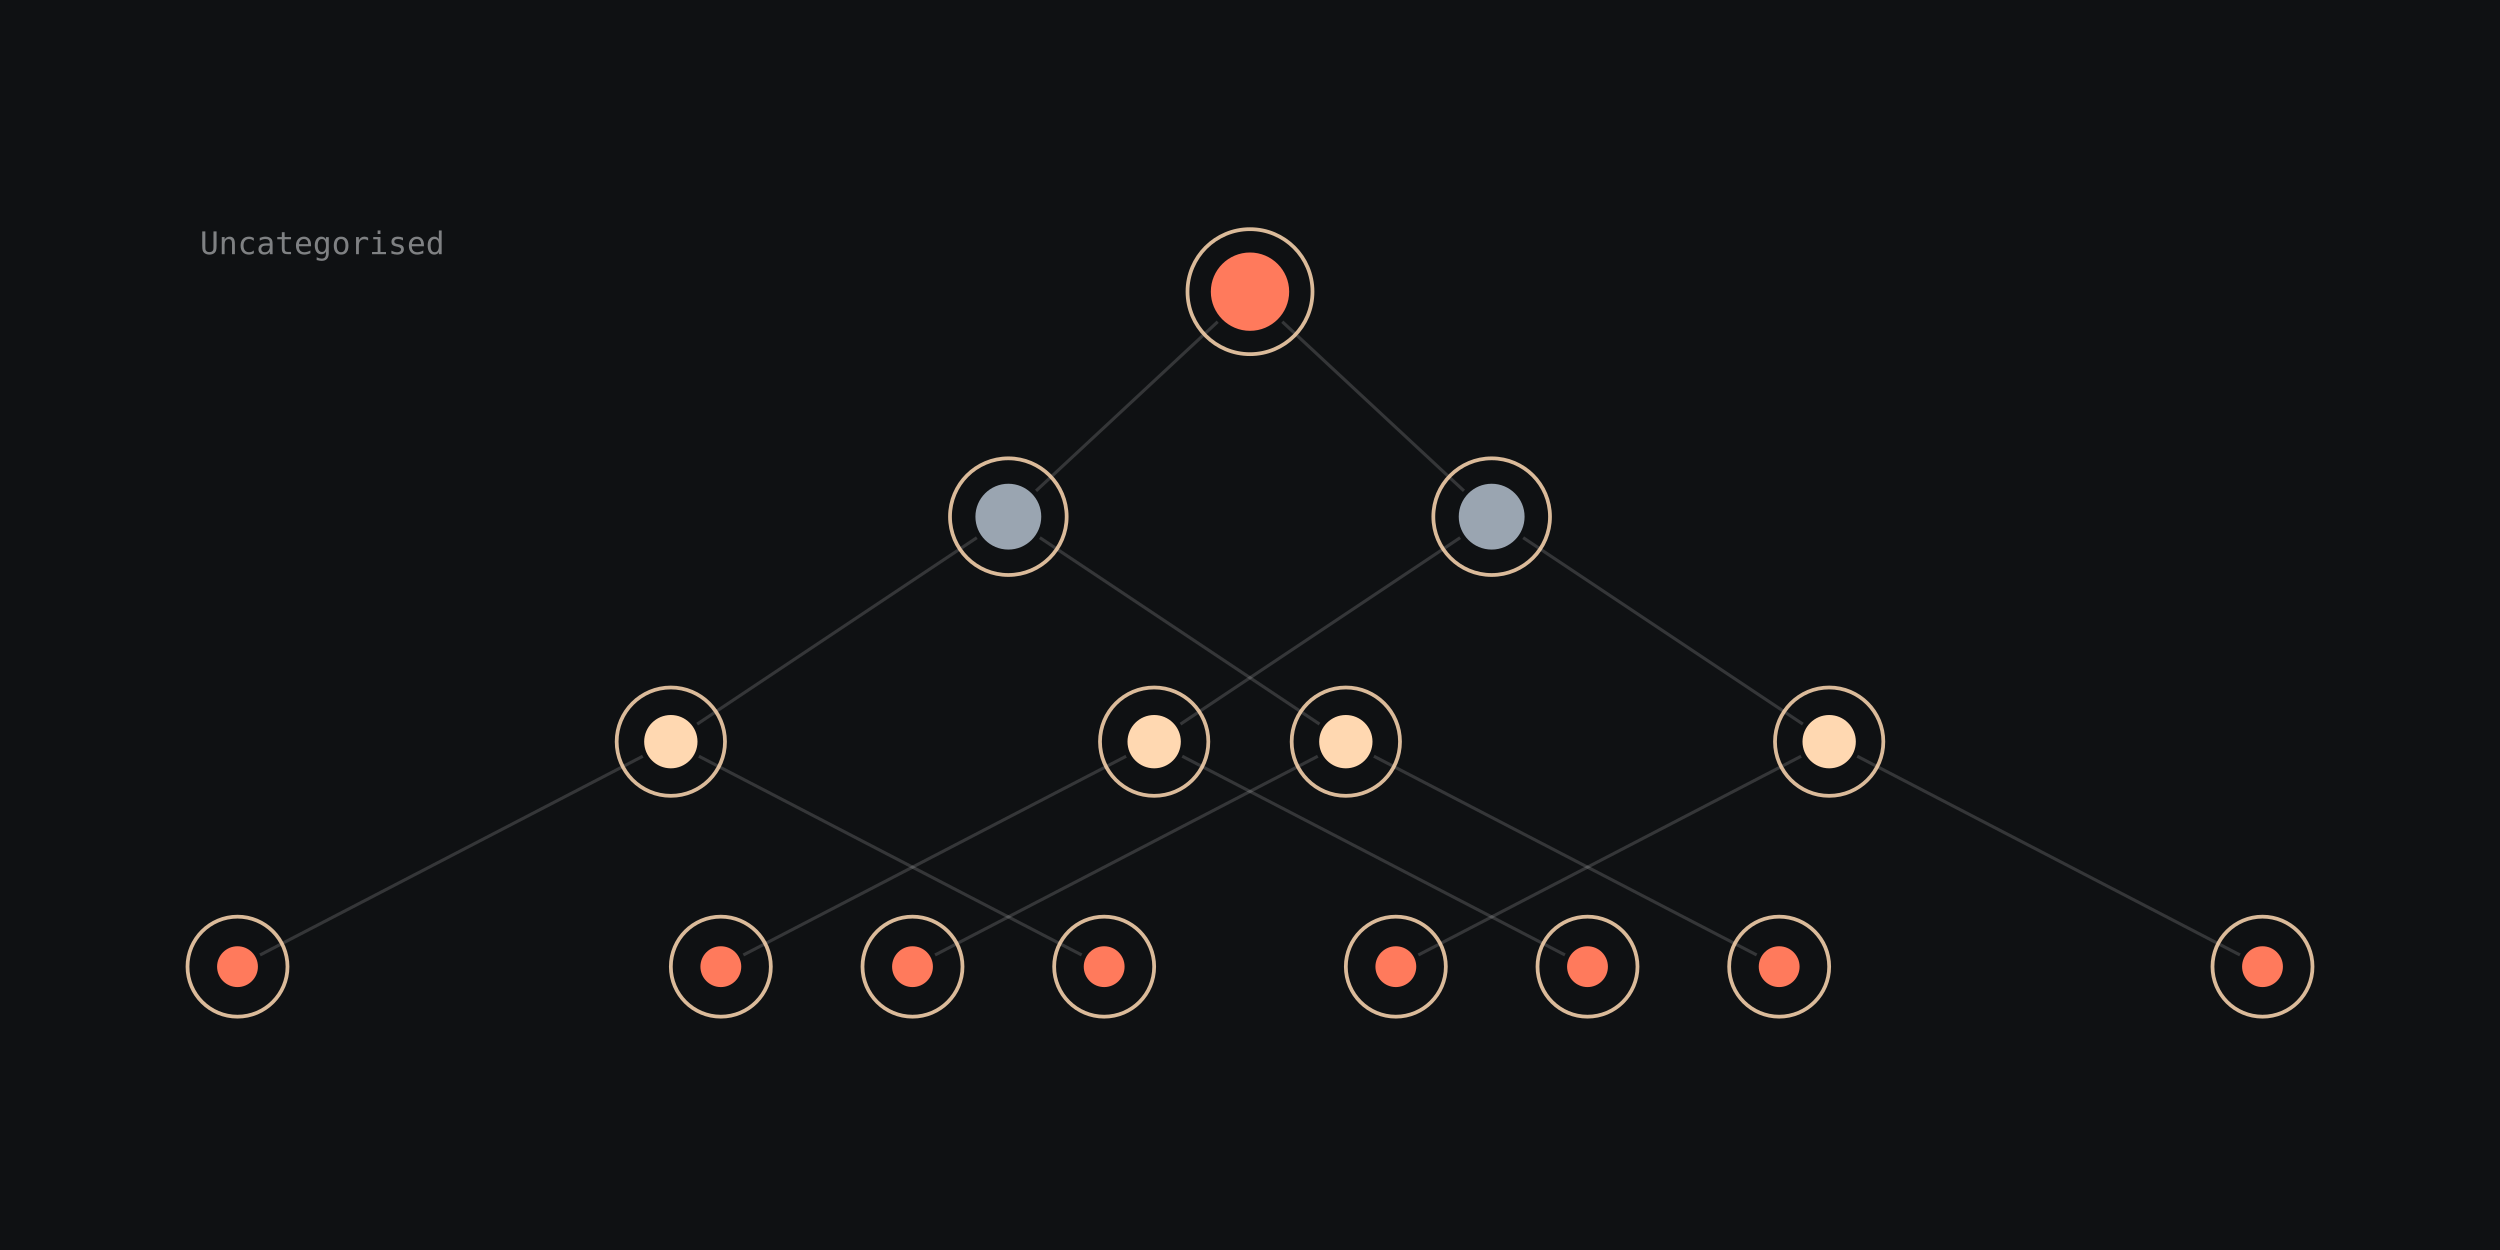
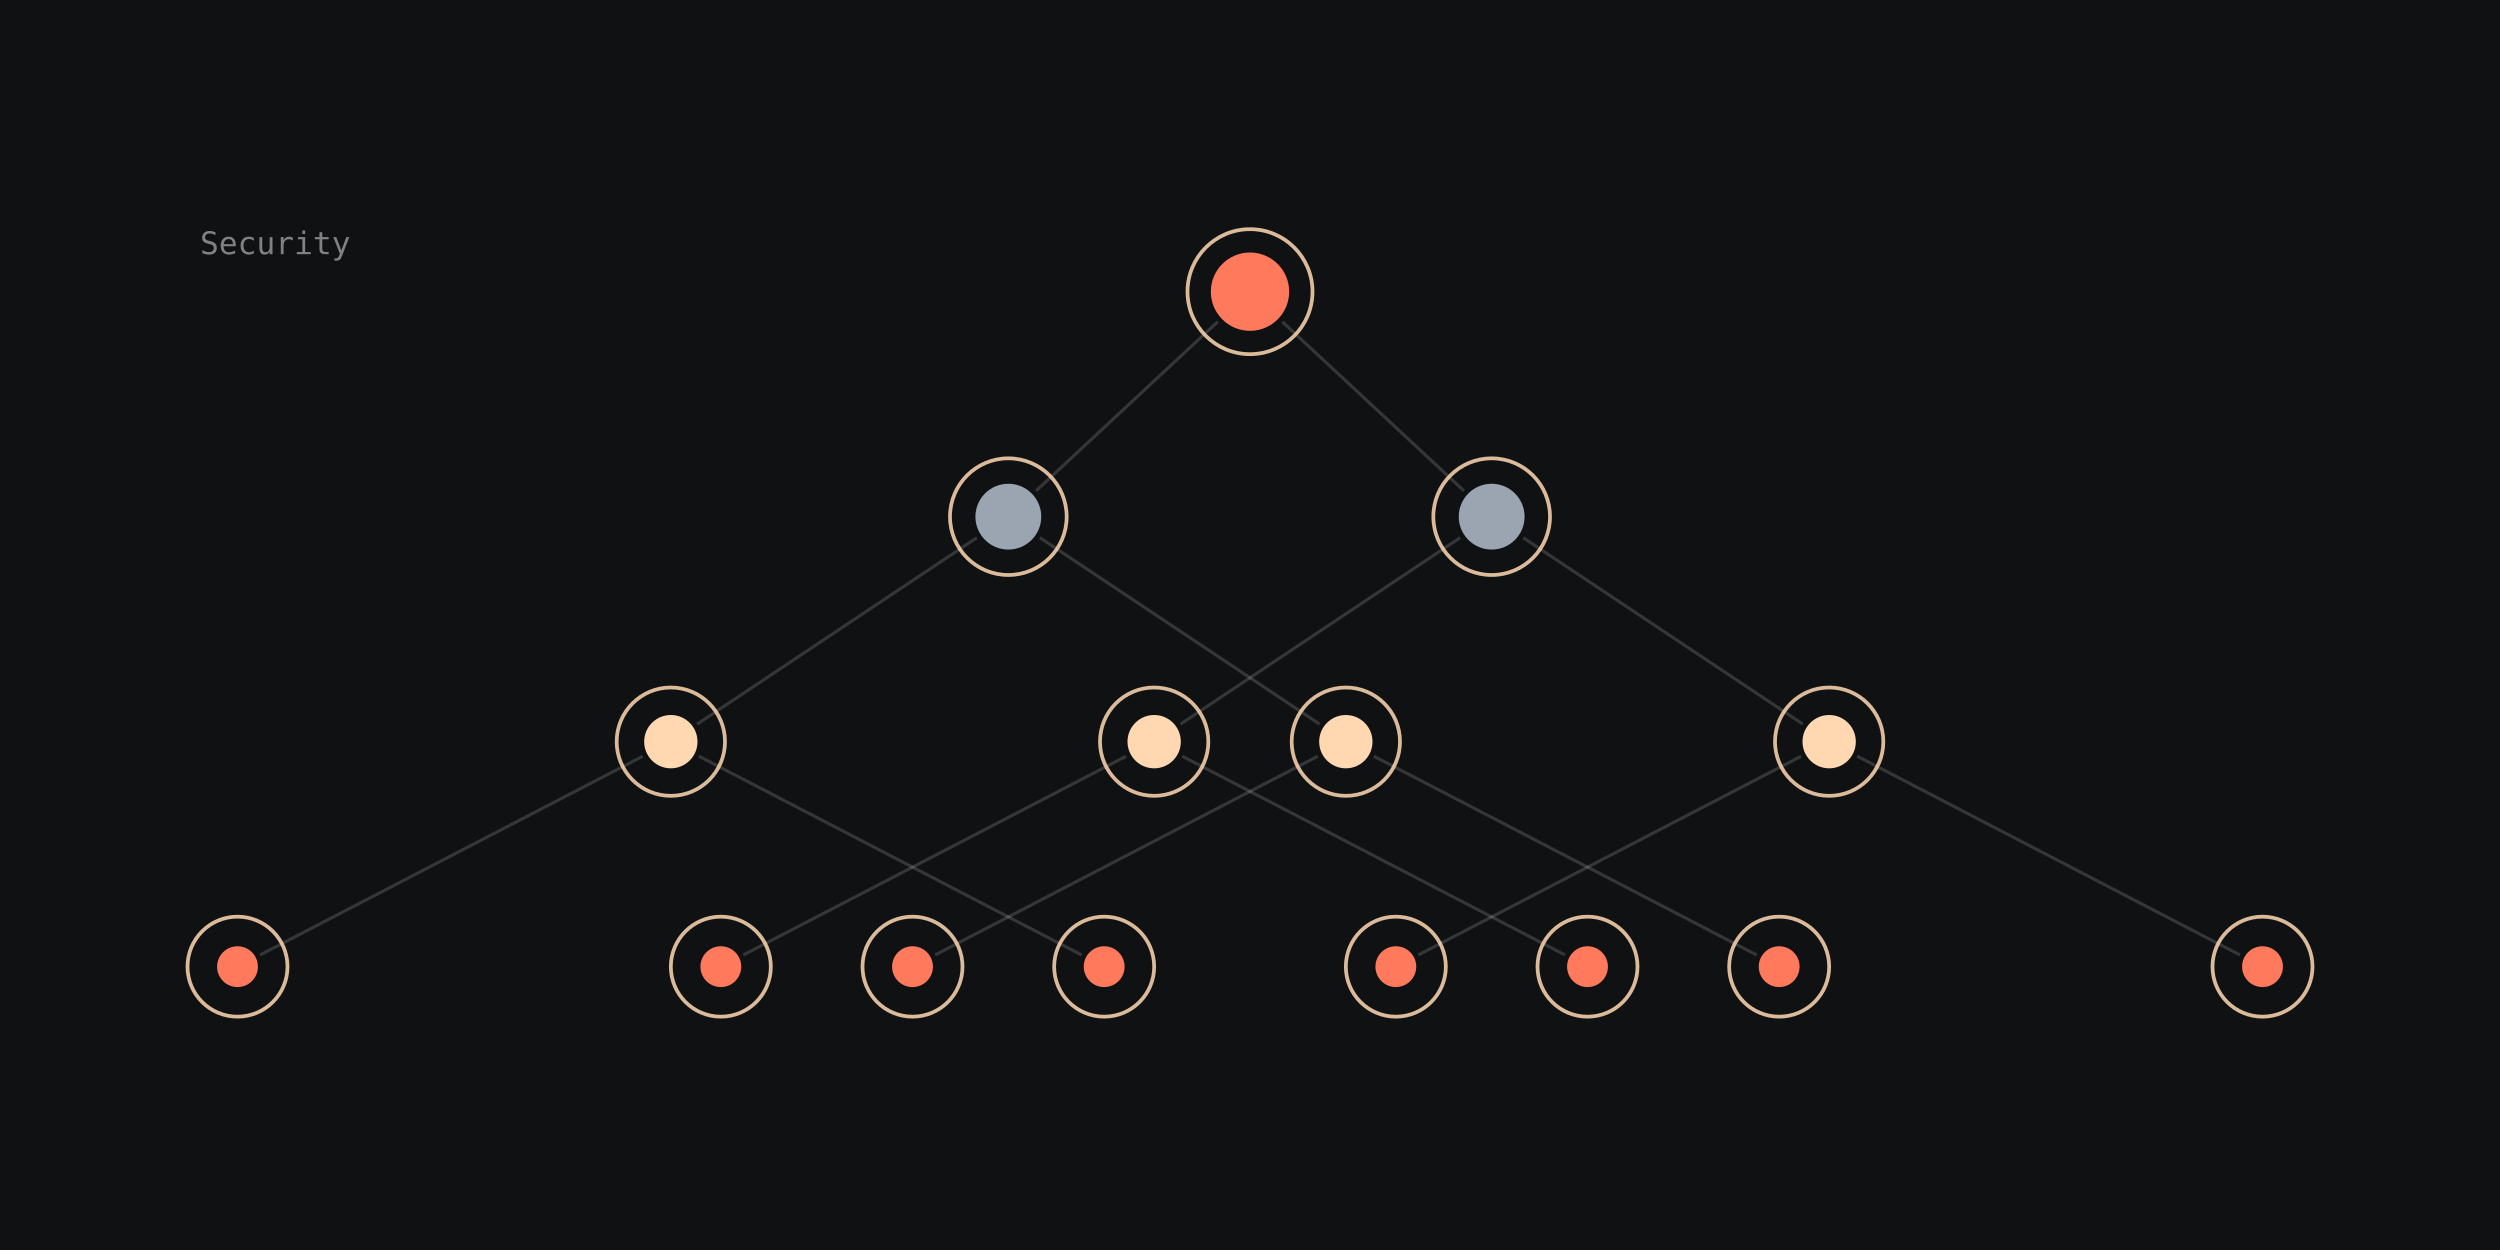
<svg xmlns="http://www.w3.org/2000/svg" viewBox="0 0 1200 600" width="1200" height="600" role="img" aria-label="agentos-website domain model">
  <rect width="1200" height="600" fill="#0f1113" />
  <defs>
    <linearGradient id="gd" x1="0" y1="0" x2="1" y2="1">
      <stop offset="0%" stop-color="#ff7a5c" />
      <stop offset="100%" stop-color="#9aa5b1" />
    </linearGradient>
  </defs>
  <line x1="600.00" y1="140.00" x2="716.00" y2="248.00" stroke="rgba(241,243,245,0.300)" stroke-width="1.50" opacity="0.55" />
  <line x1="600.00" y1="140.00" x2="484.00" y2="248.00" stroke="rgba(241,243,245,0.300)" stroke-width="1.50" opacity="0.55" />
  <line x1="716.00" y1="248.00" x2="878.00" y2="356.00" stroke="rgba(241,243,245,0.300)" stroke-width="1.50" opacity="0.55" />
  <line x1="716.00" y1="248.00" x2="554.00" y2="356.00" stroke="rgba(241,243,245,0.300)" stroke-width="1.50" opacity="0.55" />
  <line x1="484.00" y1="248.00" x2="646.00" y2="356.00" stroke="rgba(241,243,245,0.300)" stroke-width="1.50" opacity="0.55" />
  <line x1="484.00" y1="248.00" x2="322.00" y2="356.00" stroke="rgba(241,243,245,0.300)" stroke-width="1.50" opacity="0.55" />
  <line x1="878.00" y1="356.00" x2="1086.00" y2="464.00" stroke="rgba(241,243,245,0.300)" stroke-width="1.50" opacity="0.55" />
  <line x1="878.00" y1="356.00" x2="670.00" y2="464.00" stroke="rgba(241,243,245,0.300)" stroke-width="1.50" opacity="0.55" />
  <line x1="554.00" y1="356.00" x2="762.00" y2="464.00" stroke="rgba(241,243,245,0.300)" stroke-width="1.50" opacity="0.55" />
  <line x1="554.00" y1="356.00" x2="346.00" y2="464.00" stroke="rgba(241,243,245,0.300)" stroke-width="1.50" opacity="0.55" />
  <line x1="646.00" y1="356.00" x2="854.00" y2="464.00" stroke="rgba(241,243,245,0.300)" stroke-width="1.50" opacity="0.55" />
  <line x1="646.00" y1="356.00" x2="438.00" y2="464.00" stroke="rgba(241,243,245,0.300)" stroke-width="1.50" opacity="0.55" />
  <line x1="322.00" y1="356.00" x2="530.00" y2="464.00" stroke="rgba(241,243,245,0.300)" stroke-width="1.50" opacity="0.55" />
  <line x1="322.00" y1="356.00" x2="114.00" y2="464.00" stroke="rgba(241,243,245,0.300)" stroke-width="1.50" opacity="0.55" />
  <circle cx="600.00" cy="140.00" r="20.00" fill="#ff7a5c" opacity="1.00" stroke="#0f1113" stroke-width="2.40" />
  <g>
    <circle cx="600.00" cy="140.00" r="30.00" fill="none" stroke="#ffd8b1" stroke-width="1.80" opacity="0.85" />
    <animate attributeName="opacity" values="0.25;1.0;0.25" dur="7.937s" begin="0.0s" repeatCount="indefinite" />
  </g>
  <circle cx="716.00" cy="248.00" r="17.00" fill="#9aa5b1" opacity="1.00" stroke="#0f1113" stroke-width="2.40" />
  <g>
    <circle cx="716.00" cy="248.00" r="28.00" fill="none" stroke="#ffd8b1" stroke-width="1.80" opacity="0.85" />
    <animate attributeName="opacity" values="0.25;1.0;0.25" dur="7.937s" begin="0.5s" repeatCount="indefinite" />
  </g>
  <circle cx="484.00" cy="248.00" r="17.00" fill="#9aa5b1" opacity="1.00" stroke="#0f1113" stroke-width="2.40" />
  <g>
    <circle cx="484.00" cy="248.00" r="28.00" fill="none" stroke="#ffd8b1" stroke-width="1.80" opacity="0.85" />
    <animate attributeName="opacity" values="0.25;1.0;0.25" dur="7.937s" begin="0.62s" repeatCount="indefinite" />
  </g>
  <circle cx="878.00" cy="356.00" r="14.00" fill="#ffd8b1" opacity="1.00" stroke="#0f1113" stroke-width="2.40" />
  <g>
    <circle cx="878.00" cy="356.00" r="26.00" fill="none" stroke="#ffd8b1" stroke-width="1.80" opacity="0.85" />
    <animate attributeName="opacity" values="0.25;1.0;0.25" dur="7.937s" begin="1.0s" repeatCount="indefinite" />
  </g>
  <circle cx="554.00" cy="356.00" r="14.00" fill="#ffd8b1" opacity="1.00" stroke="#0f1113" stroke-width="2.40" />
  <g>
    <circle cx="554.00" cy="356.00" r="26.00" fill="none" stroke="#ffd8b1" stroke-width="1.80" opacity="0.85" />
    <animate attributeName="opacity" values="0.25;1.0;0.25" dur="7.937s" begin="1.12s" repeatCount="indefinite" />
  </g>
  <circle cx="646.00" cy="356.00" r="14.00" fill="#ffd8b1" opacity="1.00" stroke="#0f1113" stroke-width="2.40" />
  <g>
    <circle cx="646.00" cy="356.00" r="26.00" fill="none" stroke="#ffd8b1" stroke-width="1.80" opacity="0.85" />
    <animate attributeName="opacity" values="0.25;1.0;0.25" dur="7.937s" begin="1.24s" repeatCount="indefinite" />
  </g>
  <circle cx="322.00" cy="356.00" r="14.00" fill="#ffd8b1" opacity="1.00" stroke="#0f1113" stroke-width="2.40" />
  <g>
    <circle cx="322.00" cy="356.00" r="26.00" fill="none" stroke="#ffd8b1" stroke-width="1.80" opacity="0.85" />
    <animate attributeName="opacity" values="0.25;1.0;0.25" dur="7.937s" begin="1.36s" repeatCount="indefinite" />
  </g>
  <circle cx="1086.00" cy="464.00" r="11.00" fill="#ff7a5c" opacity="1.00" stroke="#0f1113" stroke-width="2.40" />
  <g>
    <circle cx="1086.00" cy="464.00" r="24.00" fill="none" stroke="#ffd8b1" stroke-width="1.80" opacity="0.85" />
    <animate attributeName="opacity" values="0.25;1.0;0.25" dur="7.937s" begin="1.5s" repeatCount="indefinite" />
  </g>
  <circle cx="670.00" cy="464.00" r="11.00" fill="#ff7a5c" opacity="1.00" stroke="#0f1113" stroke-width="2.40" />
  <g>
    <circle cx="670.00" cy="464.00" r="24.00" fill="none" stroke="#ffd8b1" stroke-width="1.80" opacity="0.85" />
    <animate attributeName="opacity" values="0.25;1.0;0.25" dur="7.937s" begin="1.62s" repeatCount="indefinite" />
  </g>
  <circle cx="762.00" cy="464.00" r="11.00" fill="#ff7a5c" opacity="1.00" stroke="#0f1113" stroke-width="2.40" />
  <g>
    <circle cx="762.00" cy="464.00" r="24.00" fill="none" stroke="#ffd8b1" stroke-width="1.80" opacity="0.85" />
    <animate attributeName="opacity" values="0.25;1.0;0.25" dur="7.937s" begin="1.74s" repeatCount="indefinite" />
  </g>
  <circle cx="346.00" cy="464.00" r="11.00" fill="#ff7a5c" opacity="1.00" stroke="#0f1113" stroke-width="2.40" />
  <g>
    <circle cx="346.00" cy="464.00" r="24.00" fill="none" stroke="#ffd8b1" stroke-width="1.80" opacity="0.85" />
    <animate attributeName="opacity" values="0.25;1.0;0.25" dur="7.937s" begin="1.86s" repeatCount="indefinite" />
  </g>
  <circle cx="854.00" cy="464.00" r="11.00" fill="#ff7a5c" opacity="1.00" stroke="#0f1113" stroke-width="2.40" />
  <g>
    <circle cx="854.00" cy="464.00" r="24.00" fill="none" stroke="#ffd8b1" stroke-width="1.80" opacity="0.85" />
    <animate attributeName="opacity" values="0.25;1.0;0.25" dur="7.937s" begin="1.98s" repeatCount="indefinite" />
  </g>
  <circle cx="438.00" cy="464.00" r="11.00" fill="#ff7a5c" opacity="1.00" stroke="#0f1113" stroke-width="2.40" />
  <g>
    <circle cx="438.00" cy="464.00" r="24.00" fill="none" stroke="#ffd8b1" stroke-width="1.80" opacity="0.85" />
    <animate attributeName="opacity" values="0.25;1.0;0.25" dur="7.937s" begin="2.1s" repeatCount="indefinite" />
  </g>
  <circle cx="530.00" cy="464.00" r="11.00" fill="#ff7a5c" opacity="1.00" stroke="#0f1113" stroke-width="2.40" />
  <g>
    <circle cx="530.00" cy="464.00" r="24.00" fill="none" stroke="#ffd8b1" stroke-width="1.80" opacity="0.85" />
    <animate attributeName="opacity" values="0.25;1.0;0.25" dur="7.937s" begin="2.22s" repeatCount="indefinite" />
  </g>
  <circle cx="114.00" cy="464.00" r="11.00" fill="#ff7a5c" opacity="1.00" stroke="#0f1113" stroke-width="2.40" />
  <g>
    <circle cx="114.00" cy="464.00" r="24.00" fill="none" stroke="#ffd8b1" stroke-width="1.80" opacity="0.85" />
    <animate attributeName="opacity" values="0.25;1.0;0.25" dur="7.937s" begin="2.34s" repeatCount="indefinite" />
  </g>
-   <text x="96" y="122" font-family="ui-monospace,Menlo,monospace" font-size="15" fill="rgba(241,243,245,0.500)">Uncategorised</text>
+   <text x="96" y="122" font-family="ui-monospace,Menlo,monospace" font-size="15" fill="rgba(241,243,245,0.500)">Security</text>
</svg>
